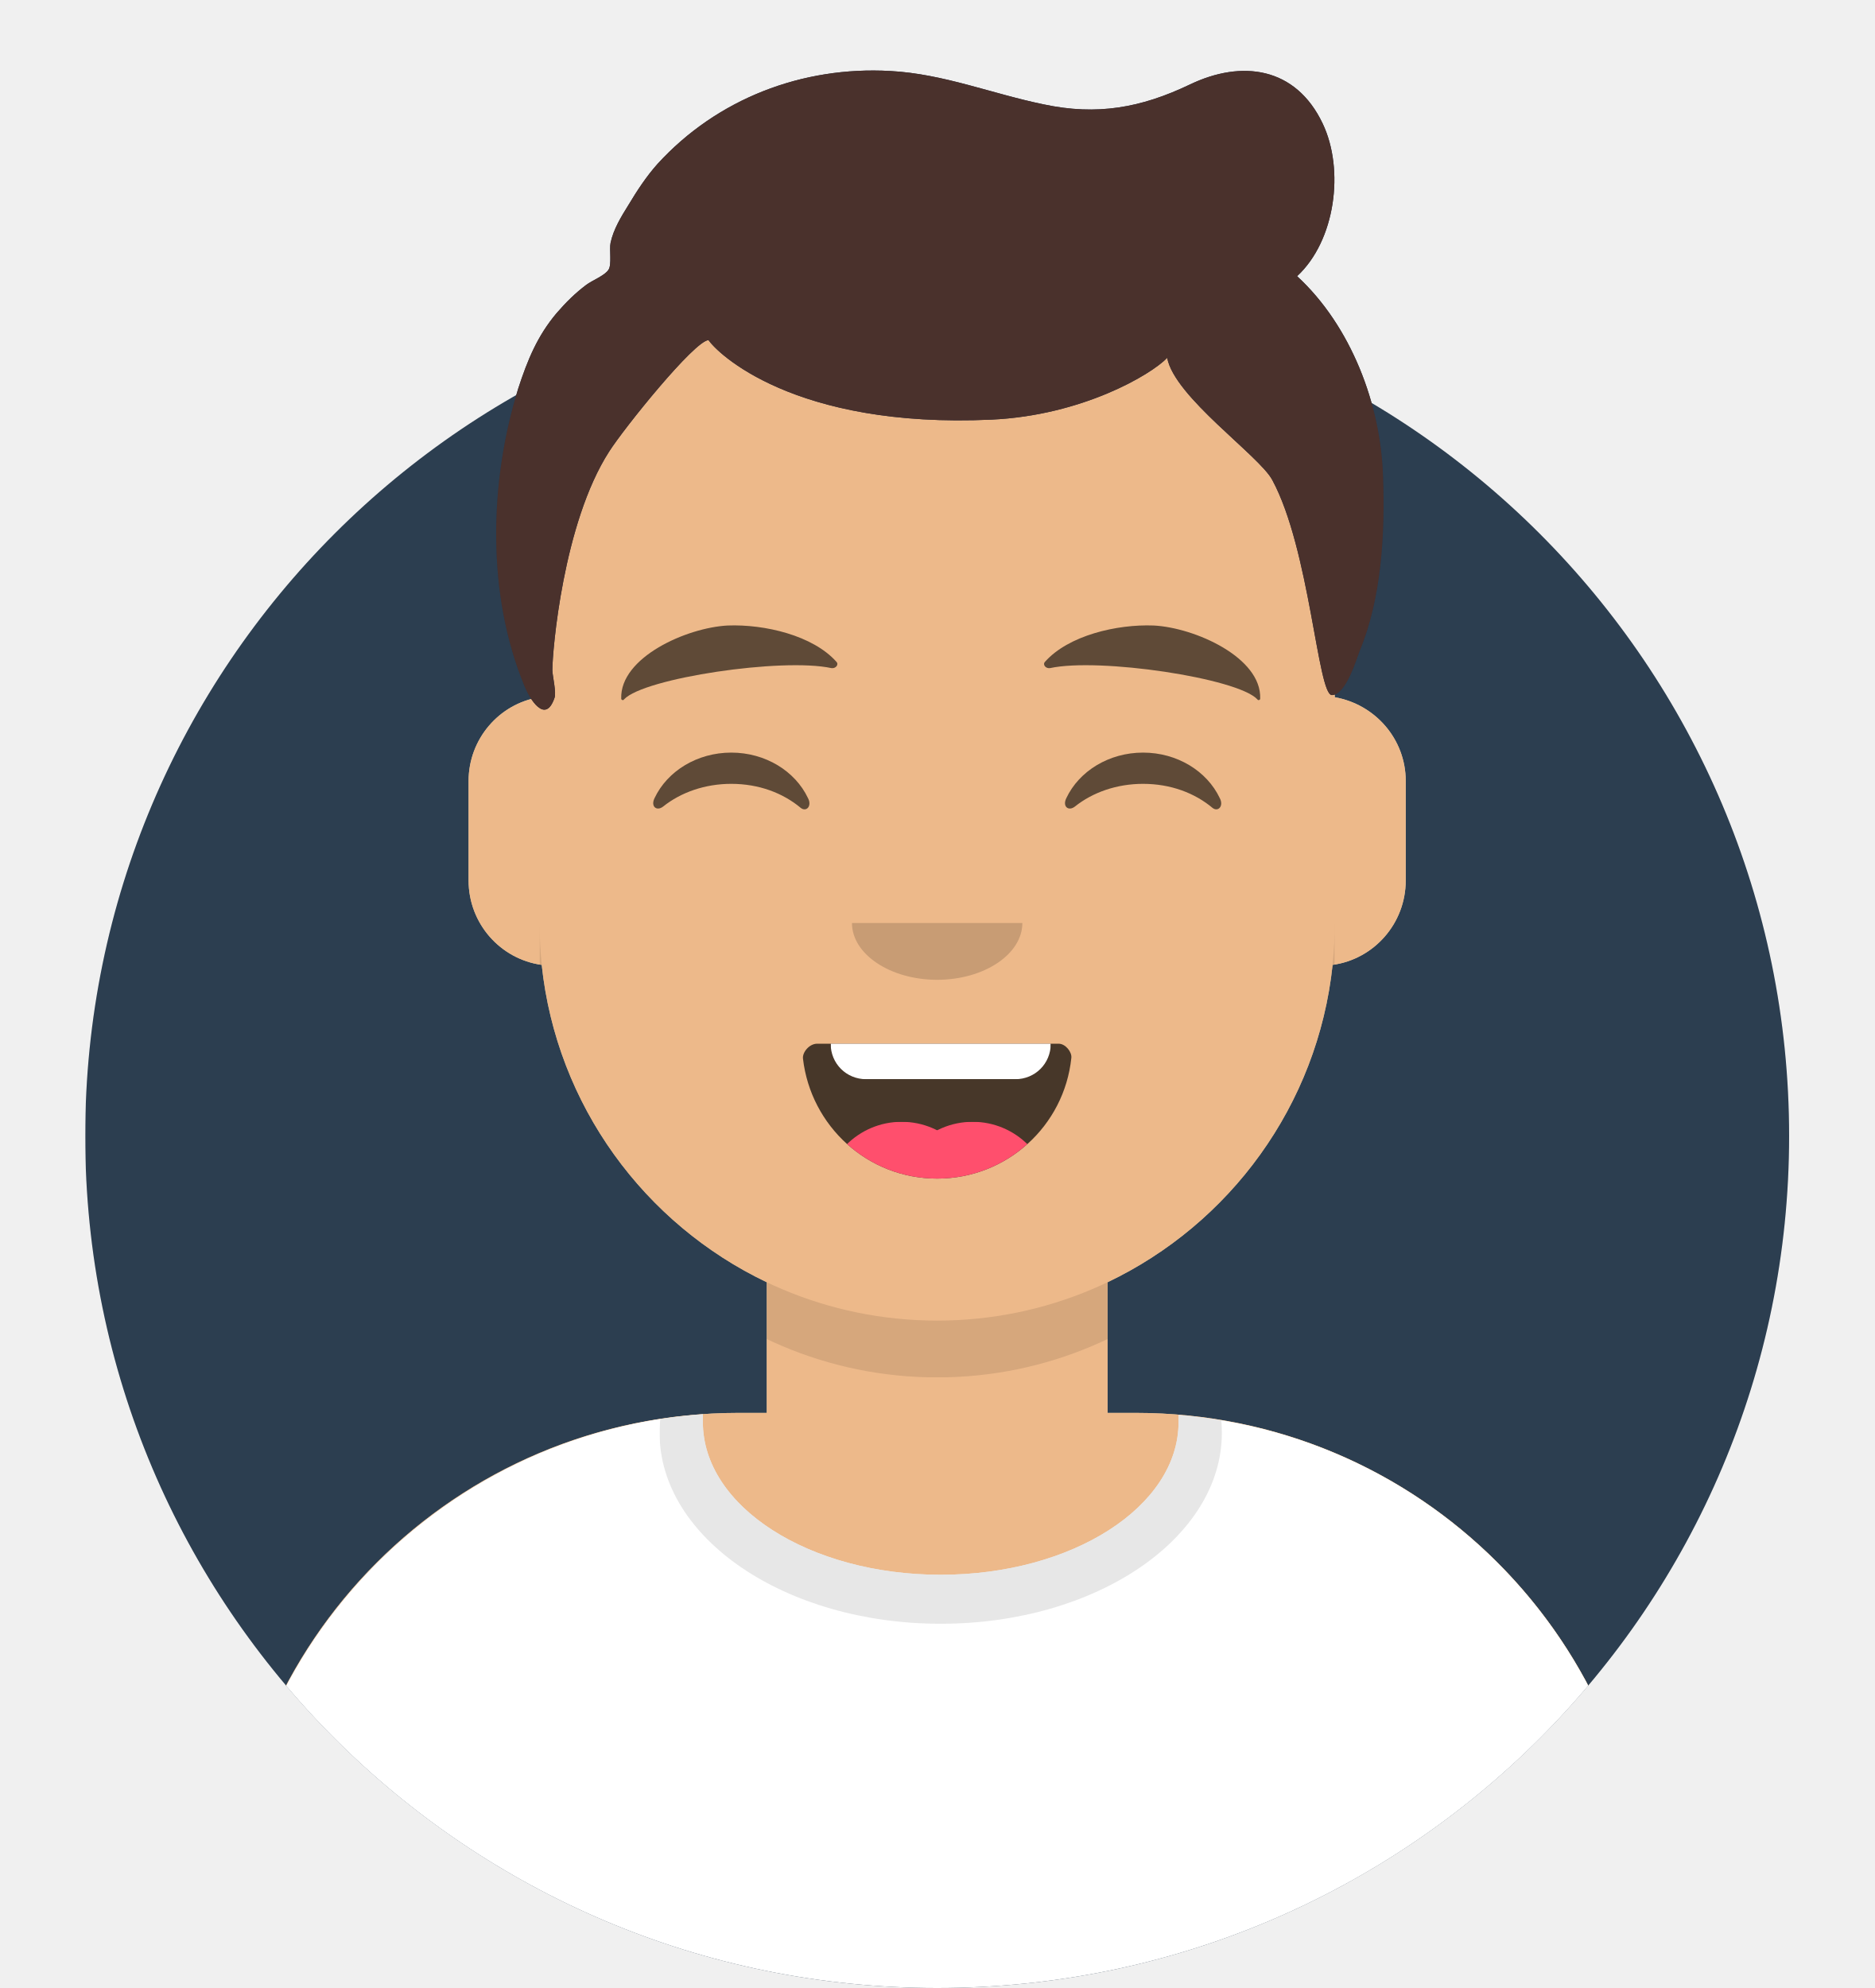
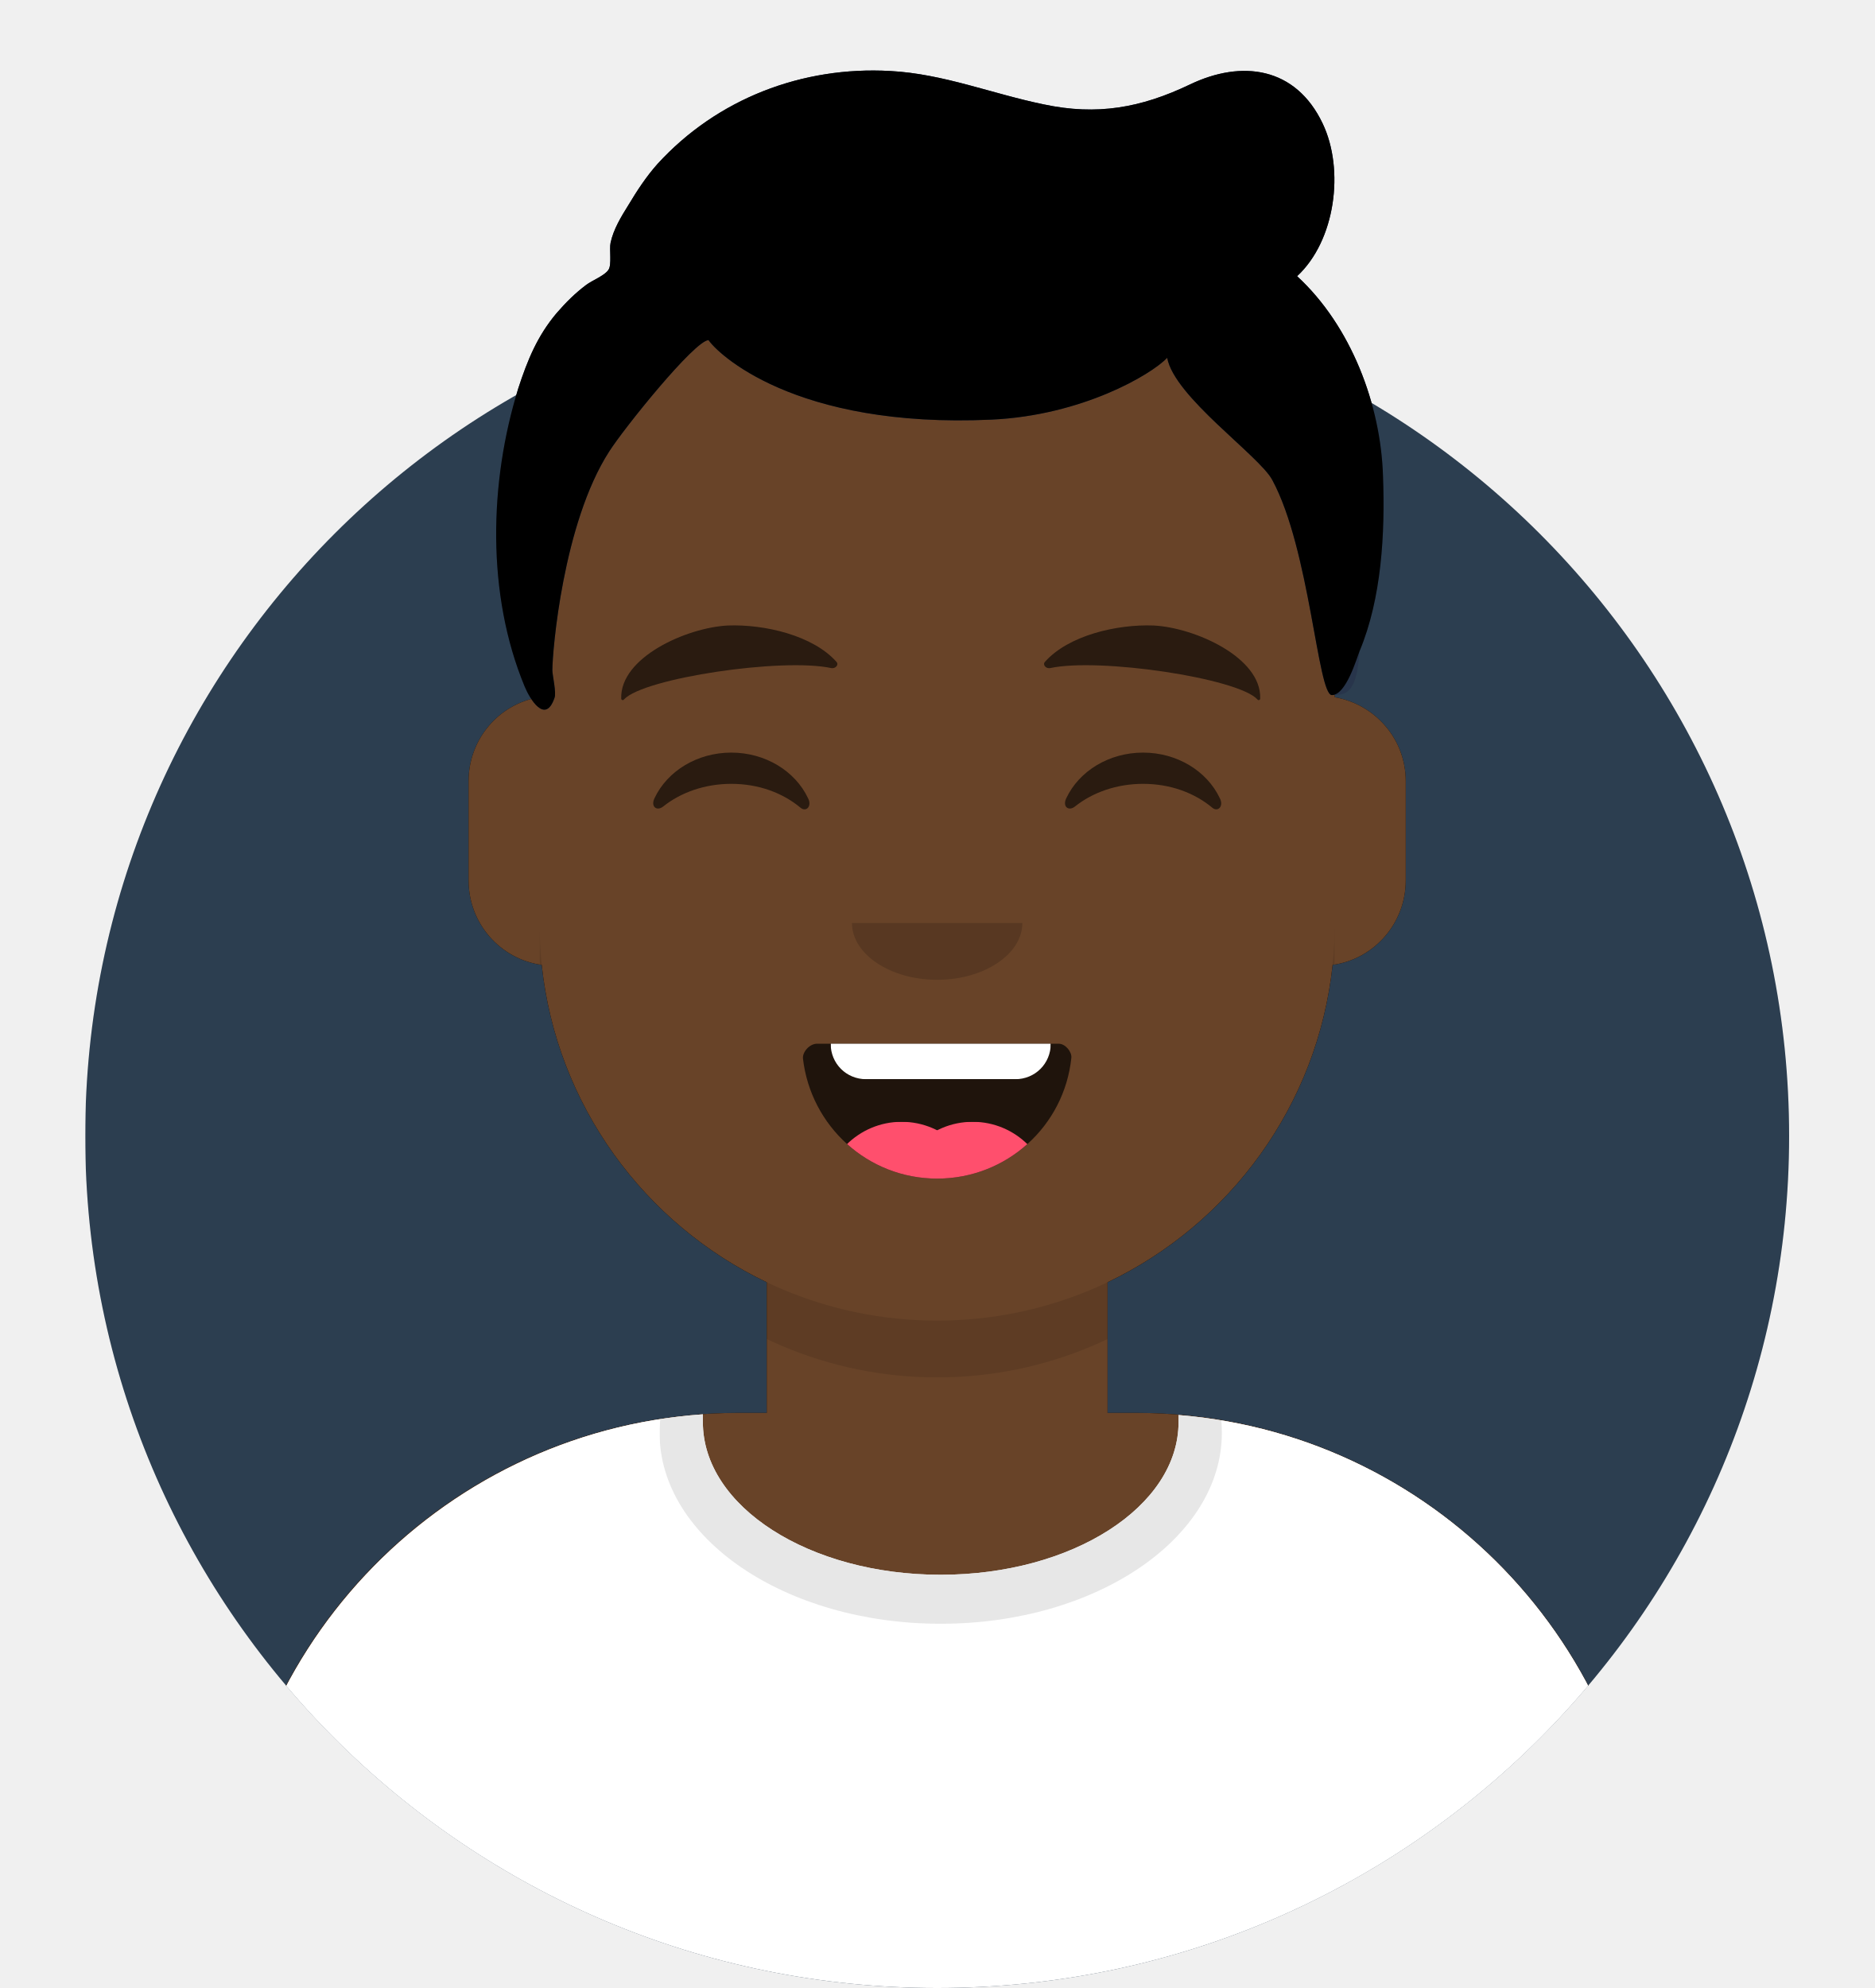
<svg xmlns="http://www.w3.org/2000/svg" version="1.1" id="Layer_1" x="0px" y="0px" viewBox="0 0 264 280" style="enable-background:new 0 0 264 280;" xml:space="preserve">
  <style type="text/css">
	.st0{fill-rule:evenodd;clip-rule:evenodd;fill:#E6E6E6;}
	.st1{filter:url(#Adobe_OpacityMaskFilter);}
	.st2{fill-rule:evenodd;clip-rule:evenodd;fill:#FFFFFF;}
	.st3{mask:url(#mask-2_1_);}
	.st4{fill-rule:evenodd;clip-rule:evenodd;fill:#2C3E50;}
	.st5{filter:url(#Adobe_OpacityMaskFilter_1_);}
	.st6{mask:url(#mask-4_1_);}
- 	.st7{fill-rule:evenodd;clip-rule:evenodd;fill:#D0C6AC;}
+ 	.st7{fill-rule:evenodd;clip-rule:evenodd;fill:#000000;}
	.st8{filter:url(#Adobe_OpacityMaskFilter_2_);}
	.st9{mask:url(#mask-6_1_);}
- 	.st10{fill-rule:evenodd;clip-rule:evenodd;fill:#EDB98A;}
+ 	.st10{fill-rule:evenodd;clip-rule:evenodd;fill:#684328;}
	.st11{filter:url(#Adobe_OpacityMaskFilter_3_);}
	.st12{mask:url(#mask-6_2_);fill-rule:evenodd;clip-rule:evenodd;fill-opacity:0.1;}
	.st13{filter:url(#Adobe_OpacityMaskFilter_4_);}
	.st14{mask:url(#react-mask-952_1_);}
	.st15{filter:url(#Adobe_OpacityMaskFilter_5_);}
	.st16{opacity:0.6;mask:url(#react-mask-952_2_);}
	.st17{fill-rule:evenodd;clip-rule:evenodd;fill-opacity:0.16;}
	.st18{fill-rule:evenodd;clip-rule:evenodd;fill-opacity:0.7;}
	.st19{filter:url(#Adobe_OpacityMaskFilter_6_);}
	.st20{mask:url(#react-mask-934_1_);fill-rule:evenodd;clip-rule:evenodd;fill:#FFFFFF;}
	.st21{filter:url(#Adobe_OpacityMaskFilter_7_);}
	.st22{mask:url(#react-mask-934_2_);}
	.st23{fill-rule:evenodd;clip-rule:evenodd;fill:#FF4F6D;}
	.st24{fill-rule:evenodd;clip-rule:evenodd;fill-opacity:0.6;}
	.st25{filter:url(#Adobe_OpacityMaskFilter_8_);}
	.st26{mask:url(#react-mask-925_1_);}
	.st27{fill-rule:evenodd;clip-rule:evenodd;fill:#28354B;}
	.st28{filter:url(#Adobe_OpacityMaskFilter_9_);}
	.st29{mask:url(#react-mask-924_1_);}
- 	.st30{fill-rule:evenodd;clip-rule:evenodd;fill:#4A312C;}
+ 	.st30{fill-rule:evenodd;clip-rule:evenodd;fill:#000000;}
</style>
  <g>
    <g transform="translate(-825, -1100)">
      <g transform="translate(825, 1100)">
        <g id="Circle" transform="translate(12, 40)">
          <g id="Circle-Background">
            <circle class="st0" cx="120" cy="120" r="120" />
          </g>
          <defs>
            <filter id="Adobe_OpacityMaskFilter" filterUnits="userSpaceOnUse" x="0" y="0" width="240" height="240">
              <feColorMatrix type="matrix" values="1 0 0 0 0  0 1 0 0 0  0 0 1 0 0  0 0 0 1 0" />
            </filter>
          </defs>
          <mask maskUnits="userSpaceOnUse" x="0" y="0" width="240" height="240" id="mask-2_1_">
            <g class="st1">
              <circle id="path-1_1_" class="st2" cx="120" cy="120" r="120" />
            </g>
          </mask>
          <g class="st3">
            <rect class="st4" width="240" height="240" />
          </g>
        </g>
        <g id="Mask">
			</g>
        <defs>
          <filter id="Adobe_OpacityMaskFilter_1_" filterUnits="userSpaceOnUse" x="-1" y="0" width="265" height="280">
            <feColorMatrix type="matrix" values="1 0 0 0 0  0 1 0 0 0  0 0 1 0 0  0 0 0 1 0" />
          </filter>
        </defs>
        <mask maskUnits="userSpaceOnUse" x="-1" y="0" width="265" height="280" id="mask-4_1_">
          <g class="st5">
            <path id="path-3_1_" class="st2" d="M12,160c0,66.3,53.7,120,120,120s120-53.7,120-120h12V0H0v160H12z" />
          </g>
        </mask>
        <g id="Avataaar" class="st6">
          <g id="Body" transform="translate(32, 36)">
            <g>
              <path class="st7" d="M124,144.6V163h4l0,0c39.8,0,72,32.2,72,72v9H0v-9c0-39.8,32.2-72,72-72l0,0h4v-18.4        c-17.2-8.2-29.6-24.9-31.7-44.7C38.5,99.1,34,94.1,34,88V74c0-5.9,4.3-10.9,10-11.8V56l0,0c0-30.9,25.1-56,56-56l0,0l0,0        c30.9,0,56,25.1,56,56v6.2c5.7,1,10,5.9,10,11.8v14c0,6.1-4.5,11.1-10.3,11.9C153.6,119.7,141.2,136.4,124,144.6z" />
            </g>
            <defs>
              <filter id="Adobe_OpacityMaskFilter_2_" filterUnits="userSpaceOnUse" x="-32" y="0" width="264" height="244">
                <feColorMatrix type="matrix" values="1 0 0 0 0  0 1 0 0 0  0 0 1 0 0  0 0 0 1 0" />
              </filter>
            </defs>
            <mask maskUnits="userSpaceOnUse" x="-32" y="0" width="264" height="244" id="mask-6_1_">
              <g class="st8">
                <path id="path-5_1_" class="st2" d="M124,144.6V163h4l0,0c39.8,0,72,32.2,72,72v9H0v-9c0-39.8,32.2-72,72-72l0,0h4v-18.4         c-17.2-8.2-29.6-24.9-31.7-44.7C38.5,99.1,34,94.1,34,88V74c0-5.9,4.3-10.9,10-11.8V56l0,0c0-30.9,25.1-56,56-56l0,0l0,0         c30.9,0,56,25.1,56,56v6.2c5.7,1,10,5.9,10,11.8v14c0,6.1-4.5,11.1-10.3,11.9C153.6,119.7,141.2,136.4,124,144.6z" />
              </g>
            </mask>
            <g class="st9">
              <g id="Color" transform="translate(-32, 0)">
                <rect class="st10" width="264" height="244" />
              </g>
            </g>
            <defs>
              <filter id="Adobe_OpacityMaskFilter_3_" filterUnits="userSpaceOnUse" x="44" y="79" width="112" height="79">
                <feColorMatrix type="matrix" values="1 0 0 0 0  0 1 0 0 0  0 0 1 0 0  0 0 0 1 0" />
              </filter>
            </defs>
            <mask maskUnits="userSpaceOnUse" x="44" y="79" width="112" height="79" id="mask-6_2_">
              <g class="st11">
                <path id="path-5_2_" class="st2" d="M124,144.6V163h4l0,0c39.8,0,72,32.2,72,72v9H0v-9c0-39.8,32.2-72,72-72l0,0h4v-18.4         c-17.2-8.2-29.6-24.9-31.7-44.7C38.5,99.1,34,94.1,34,88V74c0-5.9,4.3-10.9,10-11.8V56l0,0c0-30.9,25.1-56,56-56l0,0l0,0         c30.9,0,56,25.1,56,56v6.2c5.7,1,10,5.9,10,11.8v14c0,6.1-4.5,11.1-10.3,11.9C153.6,119.7,141.2,136.4,124,144.6z" />
              </g>
            </mask>
            <path id="Neck-Shadow" class="st12" d="M156,79v23c0,30.9-25.1,56-56,56s-56-25.1-56-56V79v15c0,30.9,25.1,56,56,56       s56-25.1,56-56V79z" />
          </g>
          <g transform="translate(0, 170)">
            <g id="Clothes">
              <path class="st0" d="M166,29.3c37,3,66,34,66,71.8v8.9H32v-8.9C32,63,61.6,31.8,99,29.2c0,0.4,0,0.7,0,1.1        c0,11.9,15,21.5,33.5,21.5S166,42.2,166,30.3C166,30,166,29.6,166,29.3z" />
            </g>
            <defs>
              <filter id="Adobe_OpacityMaskFilter_4_" filterUnits="userSpaceOnUse" x="0" y="0" width="264" height="110">
                <feColorMatrix type="matrix" values="1 0 0 0 0  0 1 0 0 0  0 0 1 0 0  0 0 0 1 0" />
              </filter>
            </defs>
            <mask maskUnits="userSpaceOnUse" x="0" y="0" width="264" height="110" id="react-mask-952_1_">
              <g class="st13">
                <path id="react-path-951_1_" class="st2" d="M166,29.3c37,3,66,34,66,71.8v8.9H32v-8.9C32,63,61.6,31.8,99,29.2         c0,0.4,0,0.7,0,1.1c0,11.9,15,21.5,33.5,21.5S166,42.2,166,30.3C166,30,166,29.6,166,29.3z" />
              </g>
            </mask>
            <g class="st14">
              <rect class="st2" width="264" height="110" />
            </g>
            <defs>
              <filter id="Adobe_OpacityMaskFilter_5_" filterUnits="userSpaceOnUse" x="92.9" y="4.9" width="79.3" height="53.8">
                <feColorMatrix type="matrix" values="1 0 0 0 0  0 1 0 0 0  0 0 1 0 0  0 0 0 1 0" />
              </filter>
            </defs>
            <mask maskUnits="userSpaceOnUse" x="92.9" y="4.9" width="79.3" height="53.8" id="react-mask-952_2_">
              <g class="st15">
                <path id="react-path-951_2_" class="st2" d="M166,29.3c37,3,66,34,66,71.8v8.9H32v-8.9C32,63,61.6,31.8,99,29.2         c0,0.4,0,0.7,0,1.1c0,11.9,15,21.5,33.5,21.5S166,42.2,166,30.3C166,30,166,29.6,166,29.3z" />
              </g>
            </mask>
            <g id="Shadowy" class="st16">
              <g transform="translate(92, 4)">
                <ellipse class="st17" cx="40.5" cy="27.8" rx="39.6" ry="26.9" />
              </g>
            </g>
          </g>
          <g id="Face" transform="translate(76, 82)">
            <g transform="translate(2, 52)">
              <g id="Mouth">
                <path class="st18" d="M35.1,15.1C36.2,24.6,44.2,32,54,32c9.8,0,17.9-7.4,18.9-17c0.1-0.8-0.8-2-1.8-2c-14.9,0-26.3,0-34,0         C36,13,35,14.2,35.1,15.1z" />
              </g>
              <defs>
                <filter id="Adobe_OpacityMaskFilter_6_" filterUnits="userSpaceOnUse" x="39" y="2" width="31" height="16">
                  <feColorMatrix type="matrix" values="1 0 0 0 0  0 1 0 0 0  0 0 1 0 0  0 0 0 1 0" />
                </filter>
              </defs>
              <mask maskUnits="userSpaceOnUse" x="39" y="2" width="31" height="16" id="react-mask-934_1_">
                <g class="st19">
                  <path id="react-path-933_1_" class="st2" d="M35.1,15.1C36.2,24.6,44.2,32,54,32c9.8,0,17.9-7.4,18.9-17          c0.1-0.8-0.8-2-1.8-2c-14.9,0-26.3,0-34,0C36,13,35,14.2,35.1,15.1z" />
                </g>
              </mask>
              <path id="Teeth" class="st20" d="M44,2h21c2.8,0,5,2.2,5,5v6c0,2.8-2.2,5-5,5H44c-2.8,0-5-2.2-5-5V7C39,4.2,41.2,2,44,2z" />
              <defs>
                <filter id="Adobe_OpacityMaskFilter_7_" filterUnits="userSpaceOnUse" x="38" y="24" width="32" height="22">
                  <feColorMatrix type="matrix" values="1 0 0 0 0  0 1 0 0 0  0 0 1 0 0  0 0 0 1 0" />
                </filter>
              </defs>
              <mask maskUnits="userSpaceOnUse" x="38" y="24" width="32" height="22" id="react-mask-934_2_">
                <g class="st21">
                  <path id="react-path-933_2_" class="st2" d="M35.1,15.1C36.2,24.6,44.2,32,54,32c9.8,0,17.9-7.4,18.9-17          c0.1-0.8-0.8-2-1.8-2c-14.9,0-26.3,0-34,0C36,13,35,14.2,35.1,15.1z" />
                </g>
              </mask>
              <g id="Tongue" class="st22">
                <g transform="translate(38, 24)">
                  <circle class="st23" cx="11" cy="11" r="11" />
                  <circle class="st23" cx="21" cy="11" r="11" />
                </g>
              </g>
            </g>
            <g transform="translate(28, 40)">
              <path id="Nose" class="st17" d="M16,8c0,4.4,5.4,8,12,8l0,0c6.6,0,12-3.6,12-8" />
            </g>
            <g transform="translate(0, 8)">
              <path id="Squint" class="st24" d="M16.2,22.4C18,18.6,22.2,16,27,16c4.8,0,9,2.6,10.8,6.4c0.6,1.1-0.2,2-1,1.4        c-2.5-2.1-5.9-3.4-9.8-3.4c-3.7,0-7.1,1.2-9.6,3.2C16.5,24.3,15.6,23.6,16.2,22.4z" />
              <path class="st24" d="M74.2,22.4C76,18.6,80.2,16,85,16c4.8,0,9,2.6,10.8,6.4c0.6,1.1-0.2,2-1,1.4c-2.5-2.1-5.9-3.4-9.8-3.4        c-3.7,0-7.1,1.2-9.6,3.2C74.5,24.3,73.6,23.6,74.2,22.4z" />
            </g>
            <g>
              <path id="Eyebrow" class="st24" d="M26.5,6.1c-5.8,0.3-15.2,4.5-15,10.3c0,0.2,0.3,0.3,0.4,0.1c2.8-3,22.3-5.9,29.2-4.4        c0.6,0.1,1.1-0.5,0.7-0.9C38.5,7.5,31.7,5.9,26.5,6.1" />
              <path class="st24" d="M86.5,6.1c5.8,0.3,15.2,4.5,15,10.3c0,0.2-0.3,0.3-0.4,0.1c-2.8-3-22.3-5.9-29.2-4.4        c-0.6,0.1-1.1-0.5-0.7-0.9C74.5,7.5,81.3,5.9,86.5,6.1" />
            </g>
          </g>
          <g id="Top">
            <defs>
              <filter id="Adobe_OpacityMaskFilter_8_" filterUnits="userSpaceOnUse" x="-1" y="0" width="264" height="280">
                <feColorMatrix type="matrix" values="1 0 0 0 0  0 1 0 0 0  0 0 1 0 0  0 0 0 1 0" />
              </filter>
            </defs>
            <mask maskUnits="userSpaceOnUse" x="-1" y="0" width="264" height="280" id="react-mask-925_1_">
              <g class="st25">
                <rect id="react-path-927_1_" class="st2" width="264" height="280" />
              </g>
            </mask>
            <g class="st26">
              <g transform="translate(-1, 0)">
                <g id="Short-Hair">
-                   <path class="st27" d="M183.7,38.9c5.4-5,6.7-15,3.6-21.5c-3.8-8-11.4-9-18.7-5.5c-6.9,3.3-13.1,4.4-20.6,2.8          c-7.3-1.5-14.1-4.3-21.6-4.7C114,9.3,102,13.9,93.6,23.1c-1.6,1.8-2.9,3.8-4.1,5.8c-1,1.6-2.1,3.4-2.5,5.3          c-0.2,0.9,0.2,3.1-0.3,3.8c-0.5,0.8-2.3,1.5-3.1,2.1c-1.6,1.2-2.9,2.5-4.2,4c-2.7,3.2-4.1,6.6-5.4,10.6          c-4.1,13.2-4.5,29,0.9,42c0.7,1.7,2.9,5.4,4.2,1.6c0.3-0.7-0.3-3.2-0.3-3.9c0-2.7,1.5-20.7,8-30.8c2.1-3.3,12-15.6,14-15.7          c1.1,1.7,11.9,12.5,39.9,11.2c12.7-0.6,22.4-6.3,24.7-8.7c1,5.5,13,13.8,14.8,17.2c5.3,9.8,6.4,30.3,8.4,30.3          s3.5-5.2,3.9-6.2c3.1-7.4,3.6-16.6,3.3-24.6C195.5,57,191.3,45.9,183.7,38.9z" />
+                   <path class="st27" d="M183.7,38.9c5.4-5,6.7-15,3.6-21.5c-3.8-8-11.4-9-18.7-5.5c-6.9,3.3-13.1,4.4-20.6,2.8          c-7.3-1.5-14.1-4.3-21.6-4.7C114,9.3,102,13.9,93.6,23.1c-1.6,1.8-2.9,3.8-4.1,5.8c-1,1.6-2.1,3.4-2.5,5.3          c-0.2,0.9,0.2,3.1-0.3,3.8c-0.5,0.8-2.3,1.5-3.1,2.1c-1.6,1.2-2.9,2.5-4.2,4c-2.7,3.2-4.1,6.6-5.4,10.6          c-4.1,13.2-4.5,29,0.9,42c0.7,1.7,2.9,5.4,4.2,1.6c0.3-0.7-0.3-3.2-0.3-3.9c0-2.7,1.5-20.7,8-30.8c2.1-3.3,12-15.6,14-15.7          c1.1,1.7,11.9,12.5,39.9,11.2c12.7-0.6,22.4-6.3,24.7-8.7c1,5.5,13,13.8,14.8,17.2c5.3,9.8,6.4,30.3,8.4,30.3          s3.5-.2,3.9-6.2c3.1-7.4,3.6-16.6,3.3-24.6C195.5,57,191.3,45.9,183.7,38.9z" />
                </g>
                <defs>
                  <filter id="Adobe_OpacityMaskFilter_9_" filterUnits="userSpaceOnUse" x="0" y="0" width="264" height="280">
                    <feColorMatrix type="matrix" values="1 0 0 0 0  0 1 0 0 0  0 0 1 0 0  0 0 0 1 0" />
                  </filter>
                </defs>
                <mask maskUnits="userSpaceOnUse" x="0" y="0" width="264" height="280" id="react-mask-924_1_">
                  <g class="st28">
                    <path id="react-path-926_1_" class="st2" d="M183.7,38.9c5.4-5,6.7-15,3.6-21.5c-3.8-8-11.4-9-18.7-5.5           c-6.9,3.3-13.1,4.4-20.6,2.8c-7.3-1.5-14.1-4.3-21.6-4.7C114,9.3,102,13.9,93.6,23.1c-1.6,1.8-2.9,3.8-4.1,5.8           c-1,1.6-2.1,3.4-2.5,5.3c-0.2,0.9,0.2,3.1-0.3,3.8c-0.5,0.8-2.3,1.5-3.1,2.1c-1.6,1.2-2.9,2.5-4.2,4           c-2.7,3.2-4.1,6.6-5.4,10.6c-4.1,13.2-4.5,29,0.9,42c0.7,1.7,2.9,5.4,4.2,1.6c0.3-0.7-0.3-3.2-0.3-3.9           c0-2.7,1.5-20.7,8-30.8c2.1-3.3,12-15.6,14-15.7c1.1,1.7,11.9,12.5,39.9,11.2c12.7-0.6,22.4-6.3,24.7-8.7           c1,5.5,13,13.8,14.8,17.2c5.3,9.8,6.4,30.3,8.4,30.3s3.5-5.2,3.9-6.2c3.1-7.4,3.6-16.6,3.3-24.6           C195.5,57,191.3,45.9,183.7,38.9z" />
                  </g>
                </mask>
                <g class="st29">
                  <g transform="translate(0, 0) ">
                    <rect class="st30" width="264" height="280" />
                  </g>
                </g>
              </g>
            </g>
          </g>
        </g>
      </g>
    </g>
  </g>
</svg>
